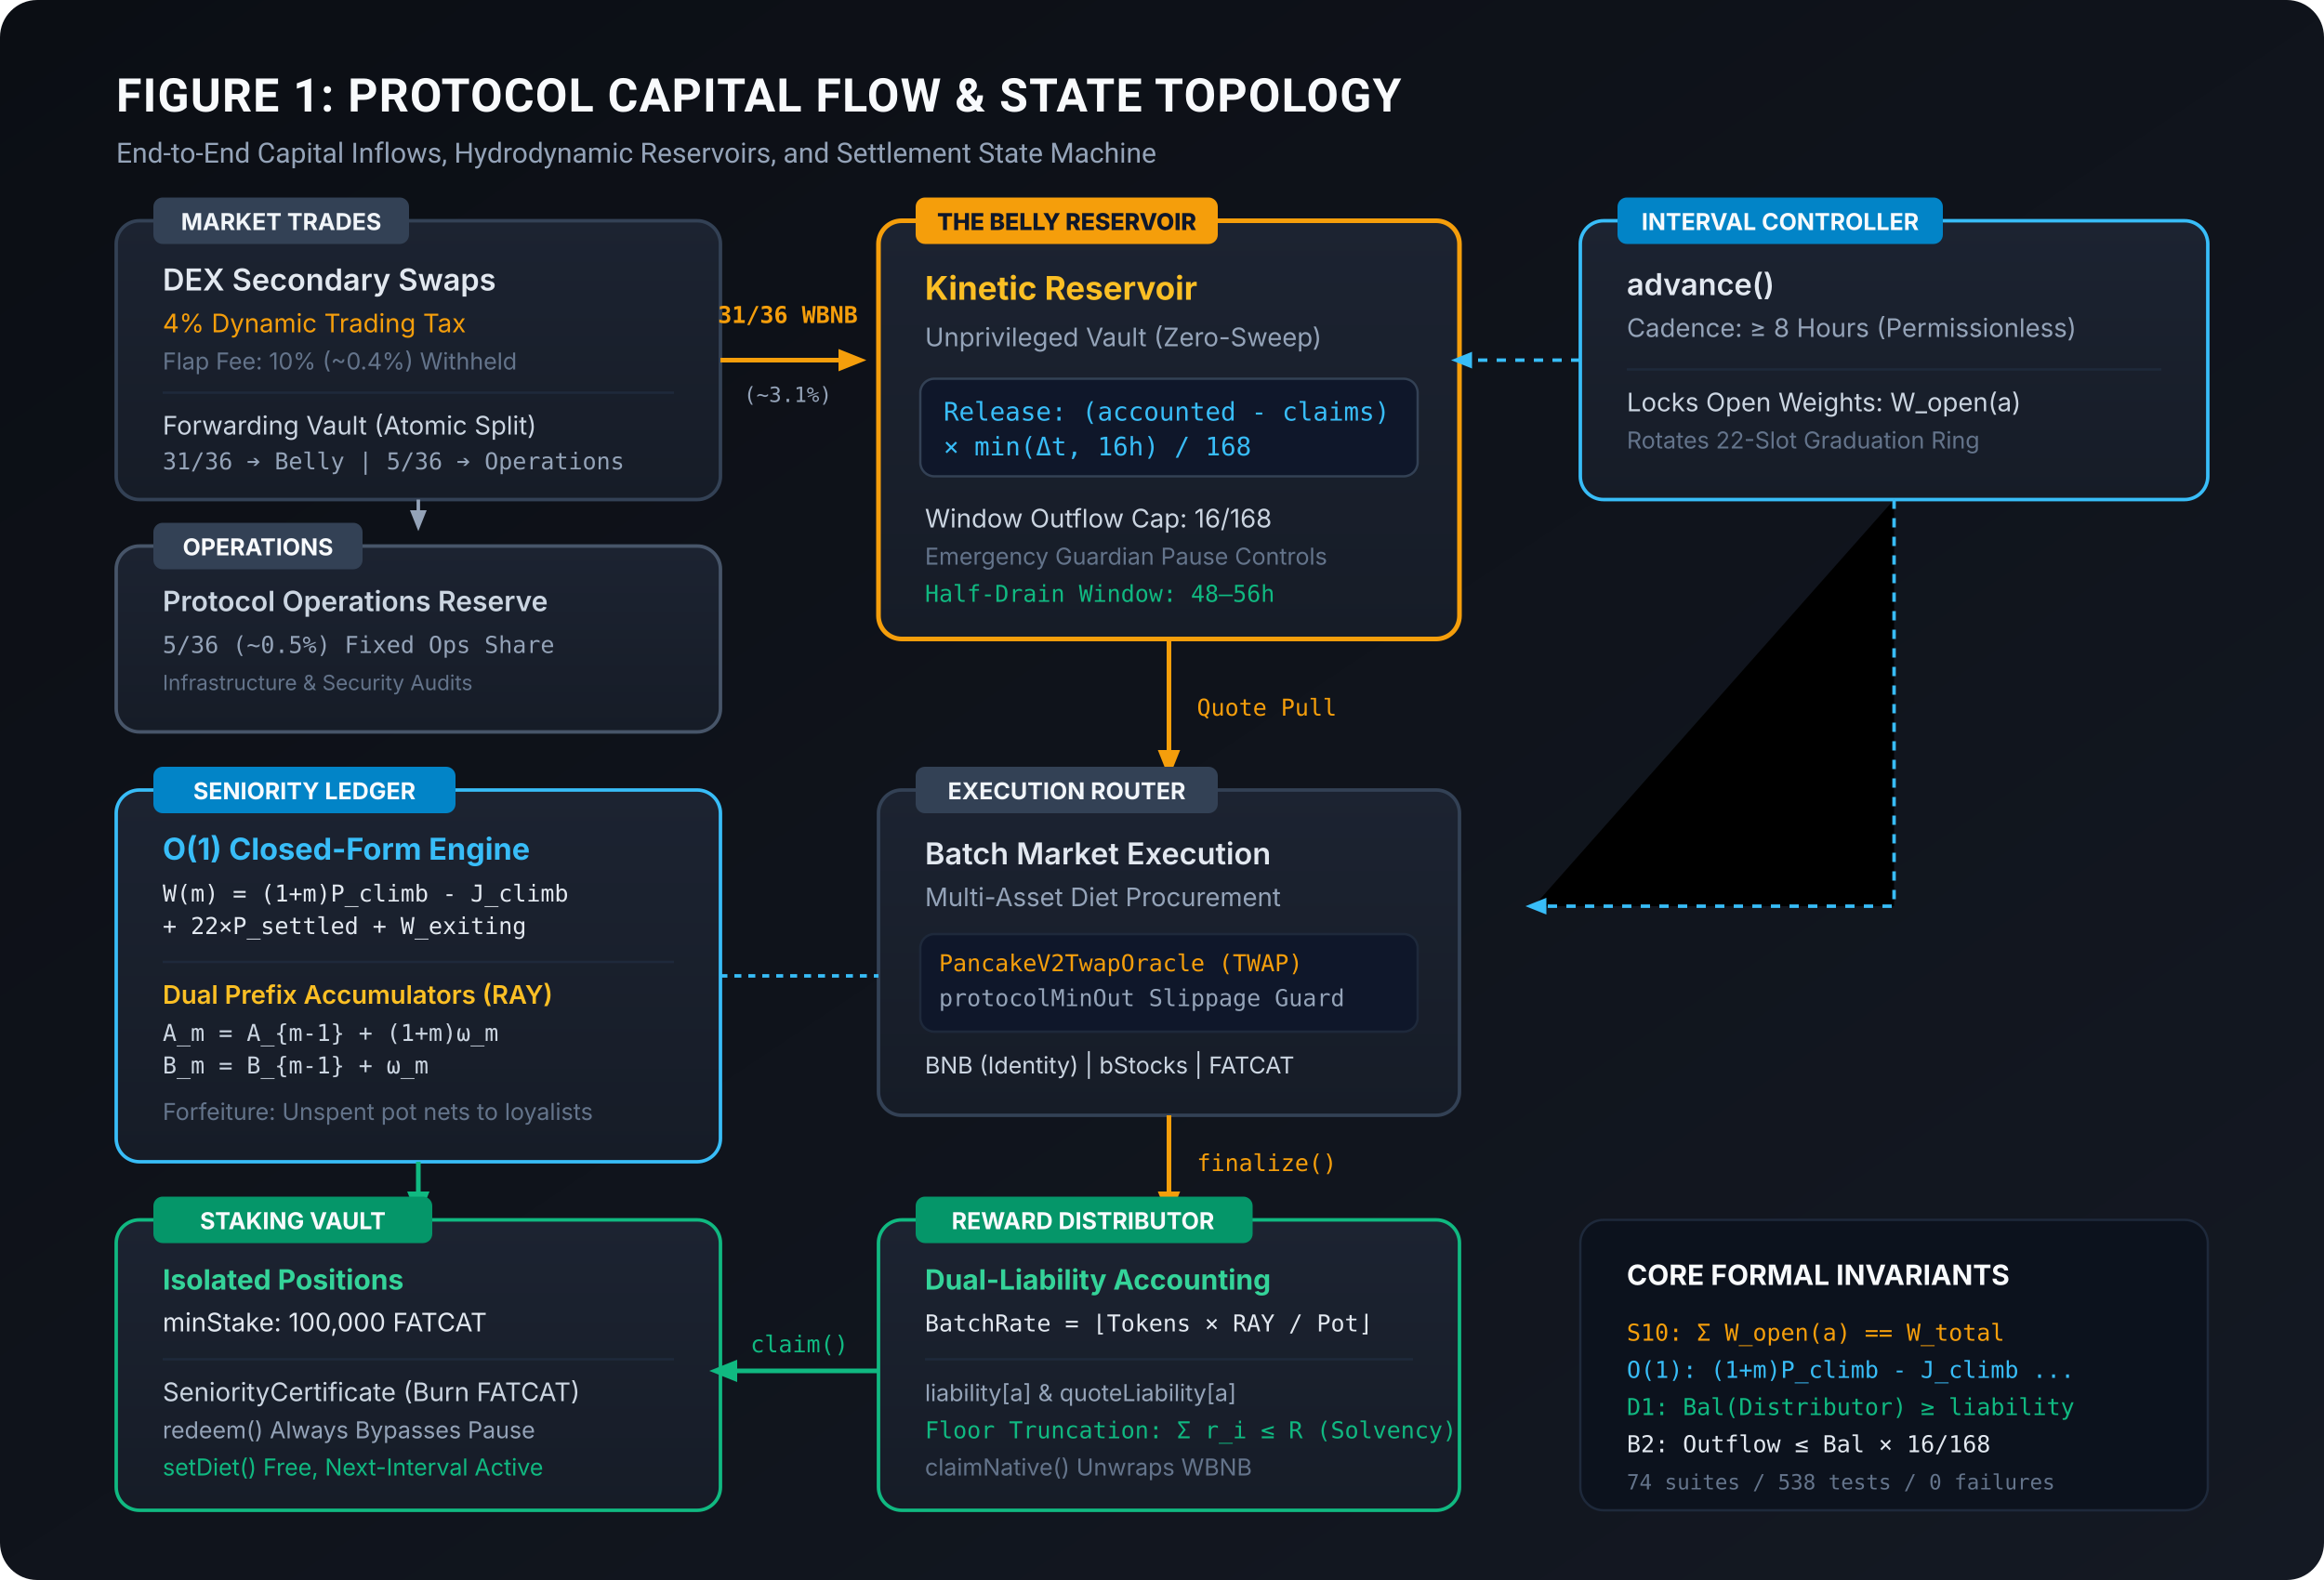
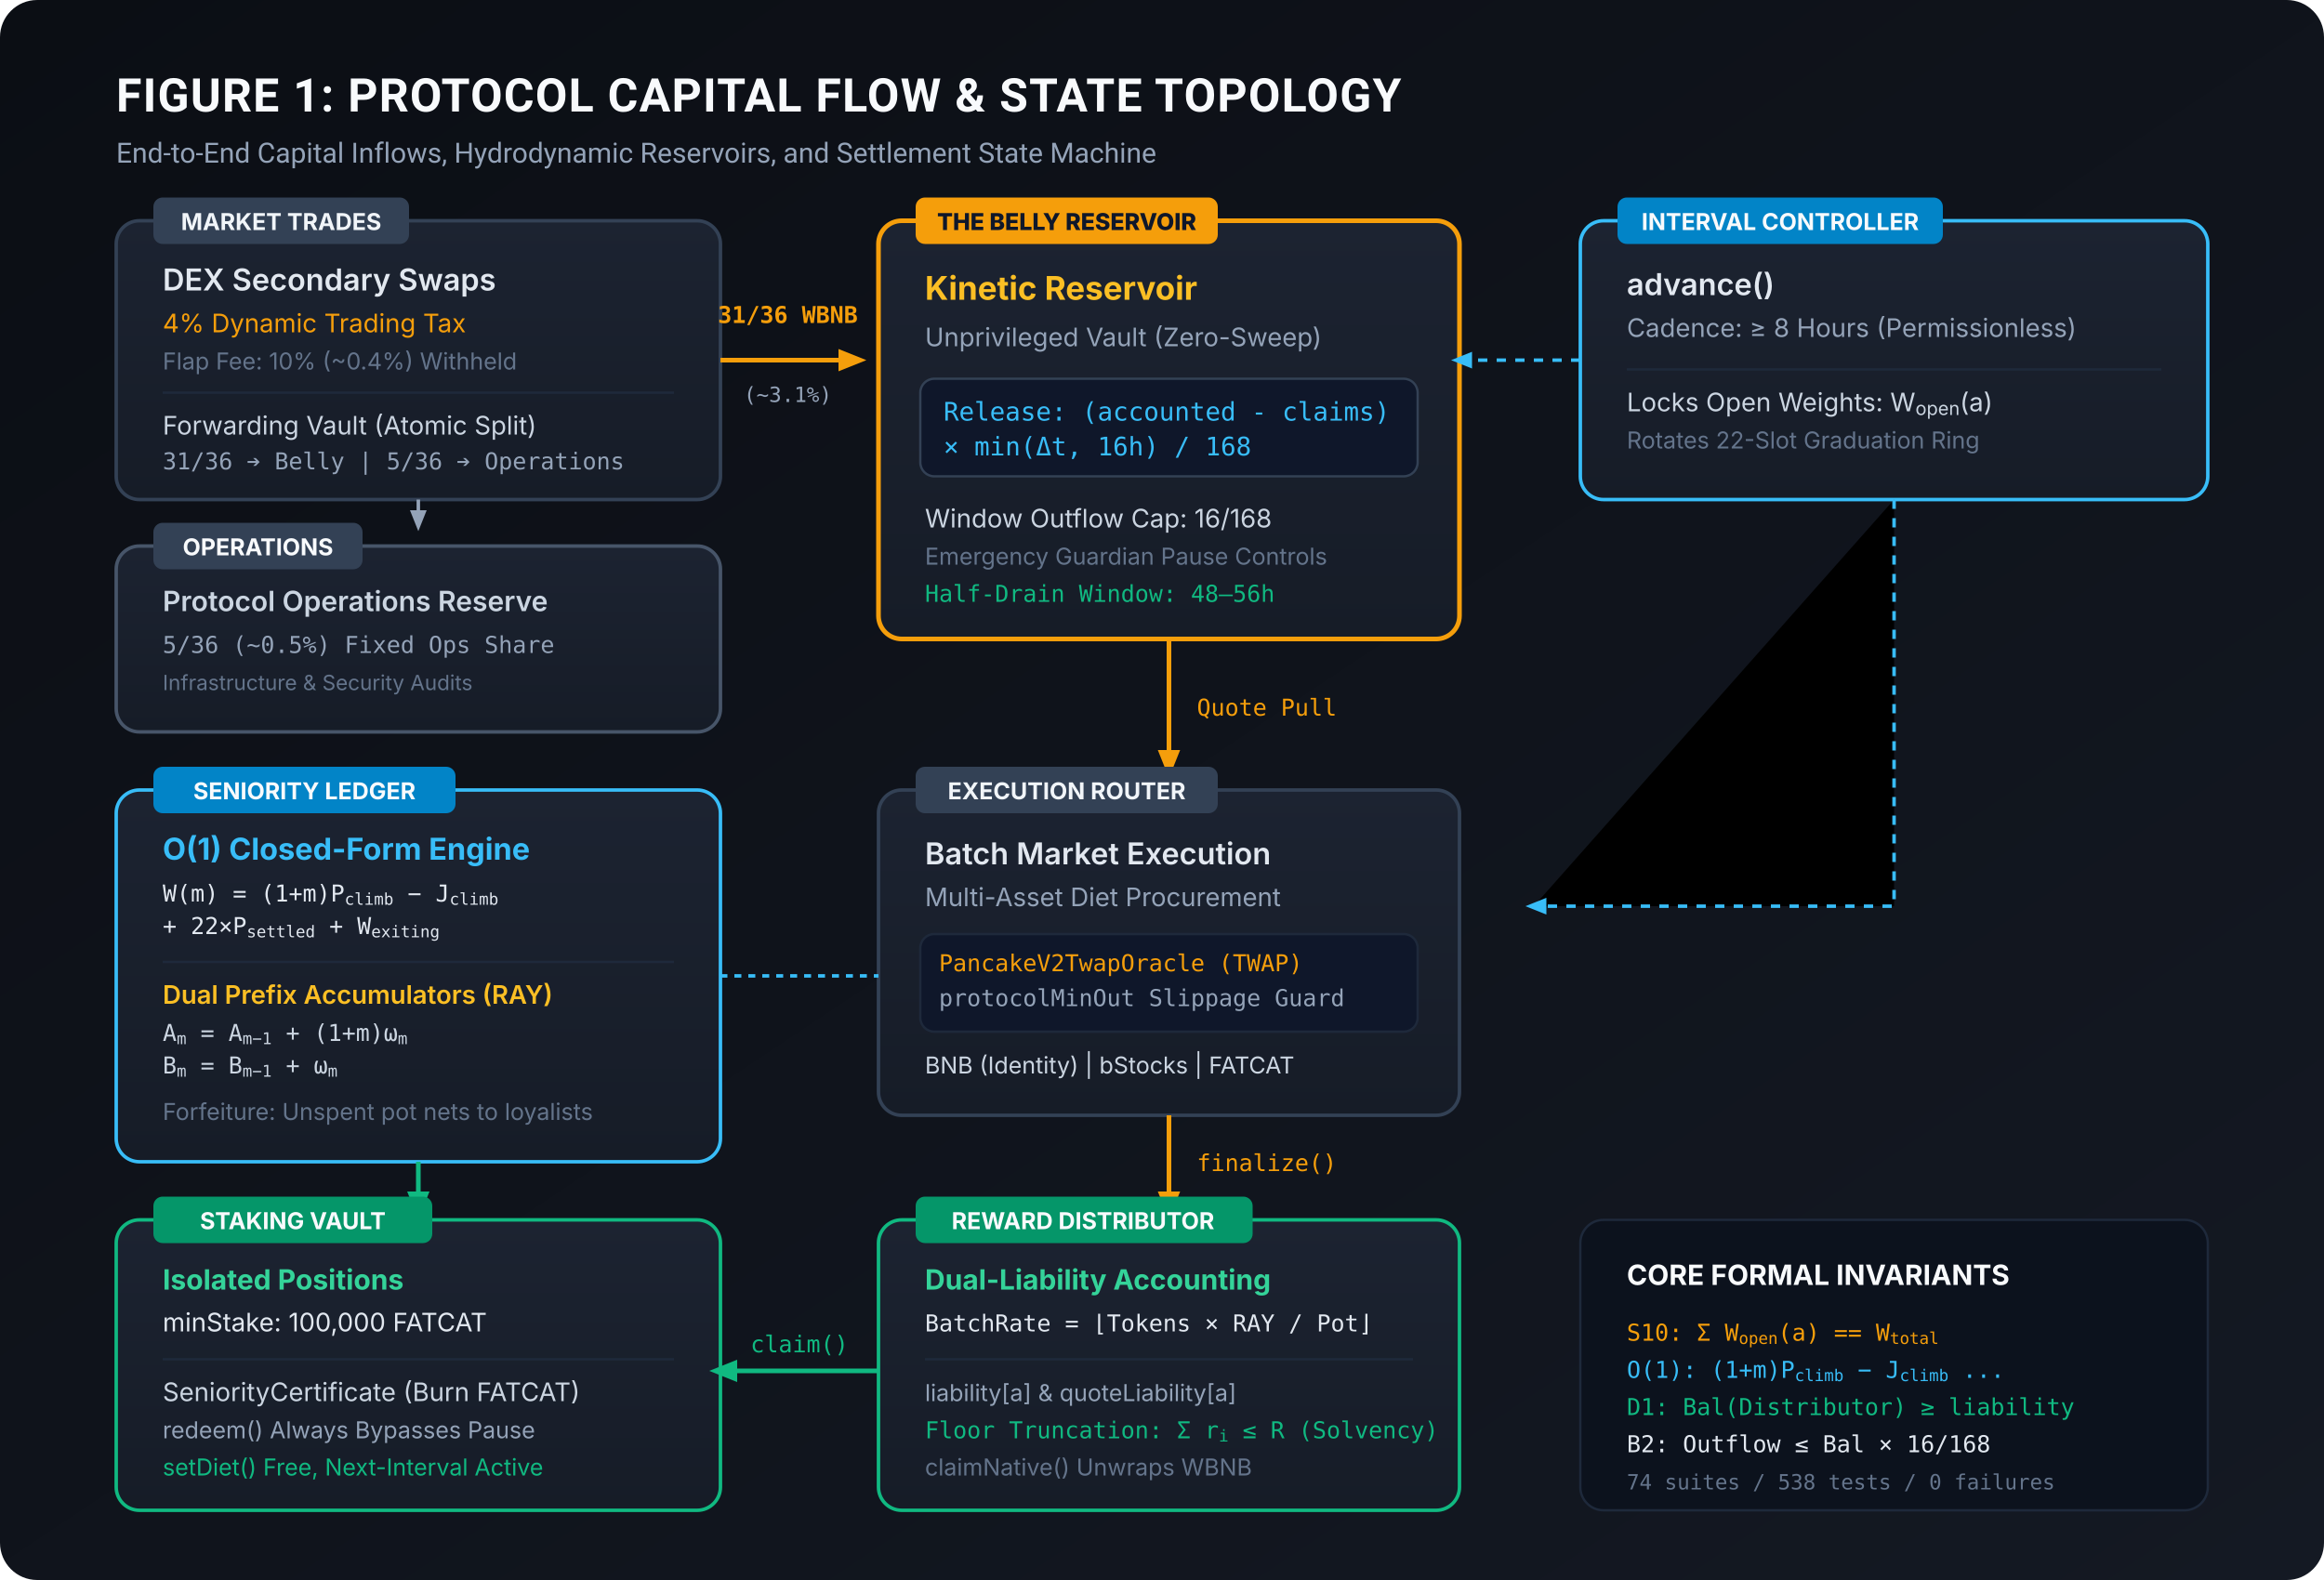
<svg xmlns="http://www.w3.org/2000/svg" viewBox="0 0 1000 680" width="100%" height="100%">
  <defs>
    <linearGradient id="bgGrad" x1="0%" y1="0%" x2="100%" y2="100%">
      <stop offset="0%" stop-color="#0b0e14" />
      <stop offset="100%" stop-color="#141923" />
    </linearGradient>
    <linearGradient id="cardGrad" x1="0%" y1="0%" x2="0%" y2="100%">
      <stop offset="0%" stop-color="#1c2331" />
      <stop offset="100%" stop-color="#161c27" />
    </linearGradient>
    <linearGradient id="goldGrad" x1="0%" y1="0%" x2="100%" y2="0%">
      <stop offset="0%" stop-color="#f59e0b" />
      <stop offset="100%" stop-color="#d97706" />
    </linearGradient>
    <linearGradient id="emeraldGrad" x1="0%" y1="0%" x2="100%" y2="0%">
      <stop offset="0%" stop-color="#10b981" />
      <stop offset="100%" stop-color="#059669" />
    </linearGradient>
    <linearGradient id="blueGrad" x1="0%" y1="0%" x2="100%" y2="0%">
      <stop offset="0%" stop-color="#38bdf8" />
      <stop offset="100%" stop-color="#0284c7" />
    </linearGradient>
    <filter id="glow" x="-20%" y="-20%" width="140%" height="140%">
      <feGaussianBlur stdDeviation="6" result="blur" />
      <feComposite in="SourceGraphic" in2="blur" operator="over" />
    </filter>
    <marker id="arrow" viewBox="0 0 10 10" refX="6" refY="5" markerWidth="6" markerHeight="6" orient="auto-start-reverse">
      <path d="M 0 1 L 10 5 L 0 9 z" fill="#f59e0b" />
    </marker>
    <marker id="arrow-blue" viewBox="0 0 10 10" refX="6" refY="5" markerWidth="6" markerHeight="6" orient="auto-start-reverse">
      <path d="M 0 1 L 10 5 L 0 9 z" fill="#38bdf8" />
    </marker>
    <marker id="arrow-emerald" viewBox="0 0 10 10" refX="6" refY="5" markerWidth="6" markerHeight="6" orient="auto-start-reverse">
      <path d="M 0 1 L 10 5 L 0 9 z" fill="#10b981" />
    </marker>
    <marker id="arrow-slate" viewBox="0 0 10 10" refX="6" refY="5" markerWidth="6" markerHeight="6" orient="auto-start-reverse">
      <path d="M 0 1 L 10 5 L 0 9 z" fill="#94a3b8" />
    </marker>
  </defs>
  <rect width="1000" height="680" fill="url(#bgGrad)" rx="16" />
  <text x="50" y="48" fill="#f8fafc" font-family="-apple-system, BlinkMacSystemFont, 'Segoe UI', Roboto, sans-serif" font-size="20" font-weight="700" letter-spacing="0.5">FIGURE 1: PROTOCOL CAPITAL FLOW &amp; STATE TOPOLOGY</text>
  <text x="50" y="70" fill="#94a3b8" font-family="-apple-system, BlinkMacSystemFont, 'Segoe UI', Roboto, sans-serif" font-size="12">End-to-End Capital Inflows, Hydrodynamic Reservoirs, and Settlement State Machine</text>
  <g transform="translate(50, 95)">
    <rect width="260" height="120" rx="10" fill="url(#cardGrad)" stroke="#334155" stroke-width="1.5" />
    <rect x="16" y="-10" width="110" height="20" rx="4" fill="#334155" />
    <text x="71" y="4" fill="#f1f5f9" font-family="-apple-system, sans-serif" font-size="10" font-weight="700" text-anchor="middle">MARKET TRADES</text>
    <text x="20" y="30" fill="#e2e8f0" font-family="-apple-system, sans-serif" font-size="13" font-weight="600">DEX Secondary Swaps</text>
    <text x="20" y="48" fill="#f59e0b" font-family="-apple-system, sans-serif" font-size="11">4% Dynamic Trading Tax</text>
    <text x="20" y="64" fill="#64748b" font-family="-apple-system, sans-serif" font-size="10">Flap Fee: 10% (~0.4%) Withheld</text>
    <line x1="20" y1="74" x2="240" y2="74" stroke="#1e293b" stroke-width="1" />
    <text x="20" y="92" fill="#cbd5e1" font-family="-apple-system, sans-serif" font-size="11">Forwarding Vault (Atomic Split)</text>
    <text x="20" y="107" fill="#94a3b8" font-family="ui-monospace, monospace" font-size="10">31/36 ➔ Belly | 5/36 ➔ Operations</text>
  </g>
  <path d="M 310 155 L 368 155" stroke="#f59e0b" stroke-width="2" marker-end="url(#arrow)" />
  <text x="339" y="139" fill="#f59e0b" font-family="ui-monospace, monospace" font-size="10" font-weight="600" text-anchor="middle">31/36 WBNB</text>
  <text x="339" y="173" fill="#94a3b8" font-family="ui-monospace, monospace" font-size="9" text-anchor="middle">(~3.1%)</text>
  <g transform="translate(50, 235)">
    <rect width="260" height="80" rx="10" fill="url(#cardGrad)" stroke="#475569" stroke-width="1.5" />
    <rect x="16" y="-10" width="90" height="20" rx="4" fill="#334155" />
    <text x="61" y="4" fill="#f8fafc" font-family="-apple-system, sans-serif" font-size="10" font-weight="700" text-anchor="middle">OPERATIONS</text>
    <text x="20" y="28" fill="#cbd5e1" font-family="-apple-system, sans-serif" font-size="12" font-weight="600">Protocol Operations Reserve</text>
    <text x="20" y="46" fill="#94a3b8" font-family="ui-monospace, monospace" font-size="10">5/36 (~0.5%) Fixed Ops Share</text>
    <text x="20" y="62" fill="#64748b" font-family="-apple-system, sans-serif" font-size="9">Infrastructure &amp; Security Audits</text>
  </g>
  <path d="M 180 215 L 180 225" stroke="#94a3b8" stroke-width="1.5" marker-end="url(#arrow-slate)" />
  <g transform="translate(378, 95)">
    <rect width="250" height="180" rx="10" fill="url(#cardGrad)" stroke="#f59e0b" stroke-width="2" />
    <rect x="16" y="-10" width="130" height="20" rx="4" fill="#f59e0b" />
    <text x="81" y="4" fill="#0f172a" font-family="-apple-system, sans-serif" font-size="10" font-weight="800" text-anchor="middle">THE BELLY RESERVOIR</text>
    <text x="20" y="34" fill="#fbbf24" font-family="-apple-system, sans-serif" font-size="14" font-weight="700">Kinetic Reservoir</text>
    <text x="20" y="54" fill="#94a3b8" font-family="-apple-system, sans-serif" font-size="11">Unprivileged Vault (Zero-Sweep)</text>
    <rect x="18" y="68" width="214" height="42" rx="6" fill="#0f172a" stroke="#334155" stroke-width="1" />
    <text x="28" y="86" fill="#38bdf8" font-family="ui-monospace, monospace" font-size="11">Release: (accounted - claims)</text>
    <text x="28" y="101" fill="#38bdf8" font-family="ui-monospace, monospace" font-size="11">× min(Δt, 16h) / 168</text>
    <text x="20" y="132" fill="#cbd5e1" font-family="-apple-system, sans-serif" font-size="11">Window Outflow Cap: 16/168</text>
    <text x="20" y="148" fill="#64748b" font-family="-apple-system, sans-serif" font-size="10">Emergency Guardian Pause Controls</text>
    <text x="20" y="164" fill="#10b981" font-family="ui-monospace, monospace" font-size="10">Half-Drain Window: 48–56h</text>
  </g>
  <path d="M 503 275 L 503 330" stroke="#f59e0b" stroke-width="2" marker-end="url(#arrow)" />
  <text x="515" y="308" fill="#f59e0b" font-family="ui-monospace, monospace" font-size="10">Quote Pull</text>
  <g transform="translate(680, 95)">
    <rect width="270" height="120" rx="10" fill="url(#cardGrad)" stroke="#38bdf8" stroke-width="1.5" />
    <rect x="16" y="-10" width="140" height="20" rx="4" fill="#0284c7" />
    <text x="86" y="4" fill="#f8fafc" font-family="-apple-system, sans-serif" font-size="10" font-weight="700" text-anchor="middle">INTERVAL CONTROLLER</text>
    <text x="20" y="32" fill="#e2e8f0" font-family="-apple-system, sans-serif" font-size="13" font-weight="600">advance()</text>
    <text x="20" y="50" fill="#94a3b8" font-family="-apple-system, sans-serif" font-size="11">Cadence: ≥ 8 Hours (Permissionless)</text>
    <line x1="20" y1="64" x2="250" y2="64" stroke="#1e293b" stroke-width="1" />
-     <text x="20" y="82" fill="#cbd5e1" font-family="-apple-system, sans-serif" font-size="11">Locks Open Weights: W_open(a)</text>
+     <text x="20" y="82" fill="#cbd5e1" font-family="-apple-system, sans-serif" font-size="11">Locks Open Weights: W<tspan font-size="8" baseline-shift="sub">open</tspan>(a)</text>
    <text x="20" y="98" fill="#64748b" font-family="-apple-system, sans-serif" font-size="10">Rotates 22-Slot Graduation Ring</text>
  </g>
  <path d="M 680 155 L 628 155" stroke="#38bdf8" stroke-width="1.5" stroke-dasharray="4" marker-end="url(#arrow-blue)" />
  <path d="M 815 215 L 815 390 L 660 390" stroke="#38bdf8" stroke-width="1.5" stroke-dasharray="4" marker-end="url(#arrow-blue)" />
  <g transform="translate(378, 340)">
    <rect width="250" height="140" rx="10" fill="url(#cardGrad)" stroke="#334155" stroke-width="1.5" />
    <rect x="16" y="-10" width="130" height="20" rx="4" fill="#334155" />
    <text x="81" y="4" fill="#f1f5f9" font-family="-apple-system, sans-serif" font-size="10" font-weight="700" text-anchor="middle">EXECUTION ROUTER</text>
    <text x="20" y="32" fill="#e2e8f0" font-family="-apple-system, sans-serif" font-size="13" font-weight="600">Batch Market Execution</text>
    <text x="20" y="50" fill="#94a3b8" font-family="-apple-system, sans-serif" font-size="11">Multi-Asset Diet Procurement</text>
    <rect x="18" y="62" width="214" height="42" rx="6" fill="#0f172a" stroke="#1e293b" stroke-width="1" />
    <text x="26" y="78" fill="#f59e0b" font-family="ui-monospace, monospace" font-size="10">PancakeV2TwapOracle (TWAP)</text>
    <text x="26" y="93" fill="#94a3b8" font-family="ui-monospace, monospace" font-size="10">protocolMinOut Slippage Guard</text>
    <text x="20" y="122" fill="#cbd5e1" font-family="-apple-system, sans-serif" font-size="10">BNB (Identity) | bStocks | FATCAT</text>
  </g>
  <path d="M 503 480 L 503 520" stroke="#f59e0b" stroke-width="2" marker-end="url(#arrow)" />
  <text x="515" y="504" fill="#f59e0b" font-family="ui-monospace, monospace" font-size="10">finalize()</text>
  <g transform="translate(378, 525)">
    <rect width="250" height="125" rx="10" fill="url(#cardGrad)" stroke="#10b981" stroke-width="1.5" />
    <rect x="16" y="-10" width="145" height="20" rx="4" fill="#059669" />
    <text x="88" y="4" fill="#f8fafc" font-family="-apple-system, sans-serif" font-size="10" font-weight="700" text-anchor="middle">REWARD DISTRIBUTOR</text>
    <text x="20" y="30" fill="#34d399" font-family="-apple-system, sans-serif" font-size="12" font-weight="700">Dual-Liability Accounting</text>
    <text x="20" y="48" fill="#e2e8f0" font-family="ui-monospace, monospace" font-size="10">BatchRate = ⌊Tokens × RAY / Pot⌋</text>
    <line x1="20" y1="60" x2="230" y2="60" stroke="#1e293b" stroke-width="1" />
    <text x="20" y="78" fill="#94a3b8" font-family="-apple-system, sans-serif" font-size="10">liability[a] &amp; quoteLiability[a]</text>
-     <text x="20" y="94" fill="#10b981" font-family="ui-monospace, monospace" font-size="10">Floor Truncation: Σ r_i ≤ R (Solvency)</text>
+     <text x="20" y="94" fill="#10b981" font-family="ui-monospace, monospace" font-size="10">Floor Truncation: Σ r<tspan font-size="7" baseline-shift="sub">i</tspan> ≤ R (Solvency)</text>
    <text x="20" y="110" fill="#64748b" font-family="-apple-system, sans-serif" font-size="10">claimNative() Unwraps WBNB</text>
  </g>
  <g transform="translate(50, 340)">
    <rect width="260" height="160" rx="10" fill="url(#cardGrad)" stroke="#38bdf8" stroke-width="1.5" />
    <rect x="16" y="-10" width="130" height="20" rx="4" fill="#0284c7" />
    <text x="81" y="4" fill="#f8fafc" font-family="-apple-system, sans-serif" font-size="10" font-weight="700" text-anchor="middle">SENIORITY LEDGER</text>
    <text x="20" y="30" fill="#38bdf8" font-family="-apple-system, sans-serif" font-size="13" font-weight="700">O(1) Closed-Form Engine</text>
-     <text x="20" y="48" fill="#e2e8f0" font-family="ui-monospace, monospace" font-size="10">W(m) = (1+m)P_climb - J_climb</text>
-     <text x="20" y="62" fill="#e2e8f0" font-family="ui-monospace, monospace" font-size="10">     + 22×P_settled + W_exiting</text>
+     <text x="20" y="48" fill="#e2e8f0" font-family="ui-monospace, monospace" font-size="10">W(m) = (1+m)P<tspan font-size="7" baseline-shift="sub">climb</tspan> − J<tspan font-size="7" baseline-shift="sub">climb</tspan>
+     </text>
+     <text x="20" y="62" fill="#e2e8f0" font-family="ui-monospace, monospace" font-size="10">     + 22×P<tspan font-size="7" baseline-shift="sub">settled</tspan> + W<tspan font-size="7" baseline-shift="sub">exiting</tspan>
+     </text>
    <line x1="20" y1="74" x2="240" y2="74" stroke="#1e293b" stroke-width="1" />
    <text x="20" y="92" fill="#fbbf24" font-family="-apple-system, sans-serif" font-size="11" font-weight="600">Dual Prefix Accumulators (RAY)</text>
-     <text x="20" y="108" fill="#cbd5e1" font-family="ui-monospace, monospace" font-size="10">A_m = A_{m-1} + (1+m)ω_m</text>
-     <text x="20" y="122" fill="#cbd5e1" font-family="ui-monospace, monospace" font-size="10">B_m = B_{m-1} + ω_m</text>
+     <text x="20" y="108" fill="#cbd5e1" font-family="ui-monospace, monospace" font-size="10">A<tspan font-size="7" baseline-shift="sub">m</tspan> = A<tspan font-size="7" baseline-shift="sub">m−1</tspan> + (1+m)ω<tspan font-size="7" baseline-shift="sub">m</tspan>
+     </text>
+     <text x="20" y="122" fill="#cbd5e1" font-family="ui-monospace, monospace" font-size="10">B<tspan font-size="7" baseline-shift="sub">m</tspan> = B<tspan font-size="7" baseline-shift="sub">m−1</tspan> + ω<tspan font-size="7" baseline-shift="sub">m</tspan>
+     </text>
    <text x="20" y="142" fill="#64748b" font-family="-apple-system, sans-serif" font-size="10">Forfeiture: Unspent pot nets to loyalists</text>
  </g>
  <path d="M 310 420 L 378 420" stroke="#38bdf8" stroke-width="1.5" stroke-dasharray="3" />
  <path d="M 180 500 L 180 520" stroke="#10b981" stroke-width="2" marker-end="url(#arrow-emerald)" />
  <g transform="translate(50, 525)">
    <rect width="260" height="125" rx="10" fill="url(#cardGrad)" stroke="#10b981" stroke-width="1.5" />
    <rect x="16" y="-10" width="120" height="20" rx="4" fill="#059669" />
    <text x="76" y="4" fill="#f8fafc" font-family="-apple-system, sans-serif" font-size="10" font-weight="700" text-anchor="middle">STAKING VAULT</text>
    <text x="20" y="30" fill="#34d399" font-family="-apple-system, sans-serif" font-size="12" font-weight="700">Isolated Positions</text>
    <text x="20" y="48" fill="#e2e8f0" font-family="-apple-system, sans-serif" font-size="11">minStake: 100,000 FATCAT</text>
    <line x1="20" y1="60" x2="240" y2="60" stroke="#1e293b" stroke-width="1" />
    <text x="20" y="78" fill="#cbd5e1" font-family="-apple-system, sans-serif" font-size="11">SeniorityCertificate (Burn FATCAT)</text>
    <text x="20" y="94" fill="#94a3b8" font-family="-apple-system, sans-serif" font-size="10">redeem() Always Bypasses Pause</text>
    <text x="20" y="110" fill="#10b981" font-family="-apple-system, sans-serif" font-size="10">setDiet() Free, Next-Interval Active</text>
  </g>
  <path d="M 378 590 L 310 590" stroke="#10b981" stroke-width="2" marker-end="url(#arrow-emerald)" />
  <text x="344" y="582" fill="#10b981" font-family="ui-monospace, monospace" font-size="10" text-anchor="middle">claim()</text>
  <g transform="translate(680, 525)">
    <rect width="270" height="125" rx="10" fill="#0c121d" stroke="#1e293b" stroke-width="1" />
    <text x="20" y="28" fill="#f8fafc" font-family="-apple-system, sans-serif" font-size="12" font-weight="700">CORE FORMAL INVARIANTS</text>
-     <text x="20" y="52" fill="#f59e0b" font-family="ui-monospace, monospace" font-size="10">S10: Σ W_open(a) == W_total</text>
-     <text x="20" y="68" fill="#38bdf8" font-family="ui-monospace, monospace" font-size="10">O(1): (1+m)P_climb - J_climb ...</text>
+     <text x="20" y="52" fill="#f59e0b" font-family="ui-monospace, monospace" font-size="10">S10: Σ W<tspan font-size="7" baseline-shift="sub">open</tspan>(a) == W<tspan font-size="7" baseline-shift="sub">total</tspan>
+     </text>
+     <text x="20" y="68" fill="#38bdf8" font-family="ui-monospace, monospace" font-size="10">O(1): (1+m)P<tspan font-size="7" baseline-shift="sub">climb</tspan> − J<tspan font-size="7" baseline-shift="sub">climb</tspan> ...</text>
    <text x="20" y="84" fill="#10b981" font-family="ui-monospace, monospace" font-size="10">D1: Bal(Distributor) ≥ liability</text>
    <text x="20" y="100" fill="#e2e8f0" font-family="ui-monospace, monospace" font-size="10">B2: Outflow ≤ Bal × 16/168</text>
    <text x="20" y="116" fill="#64748b" font-family="ui-monospace, monospace" font-size="9">74 suites / 538 tests / 0 failures</text>
  </g>
</svg>
